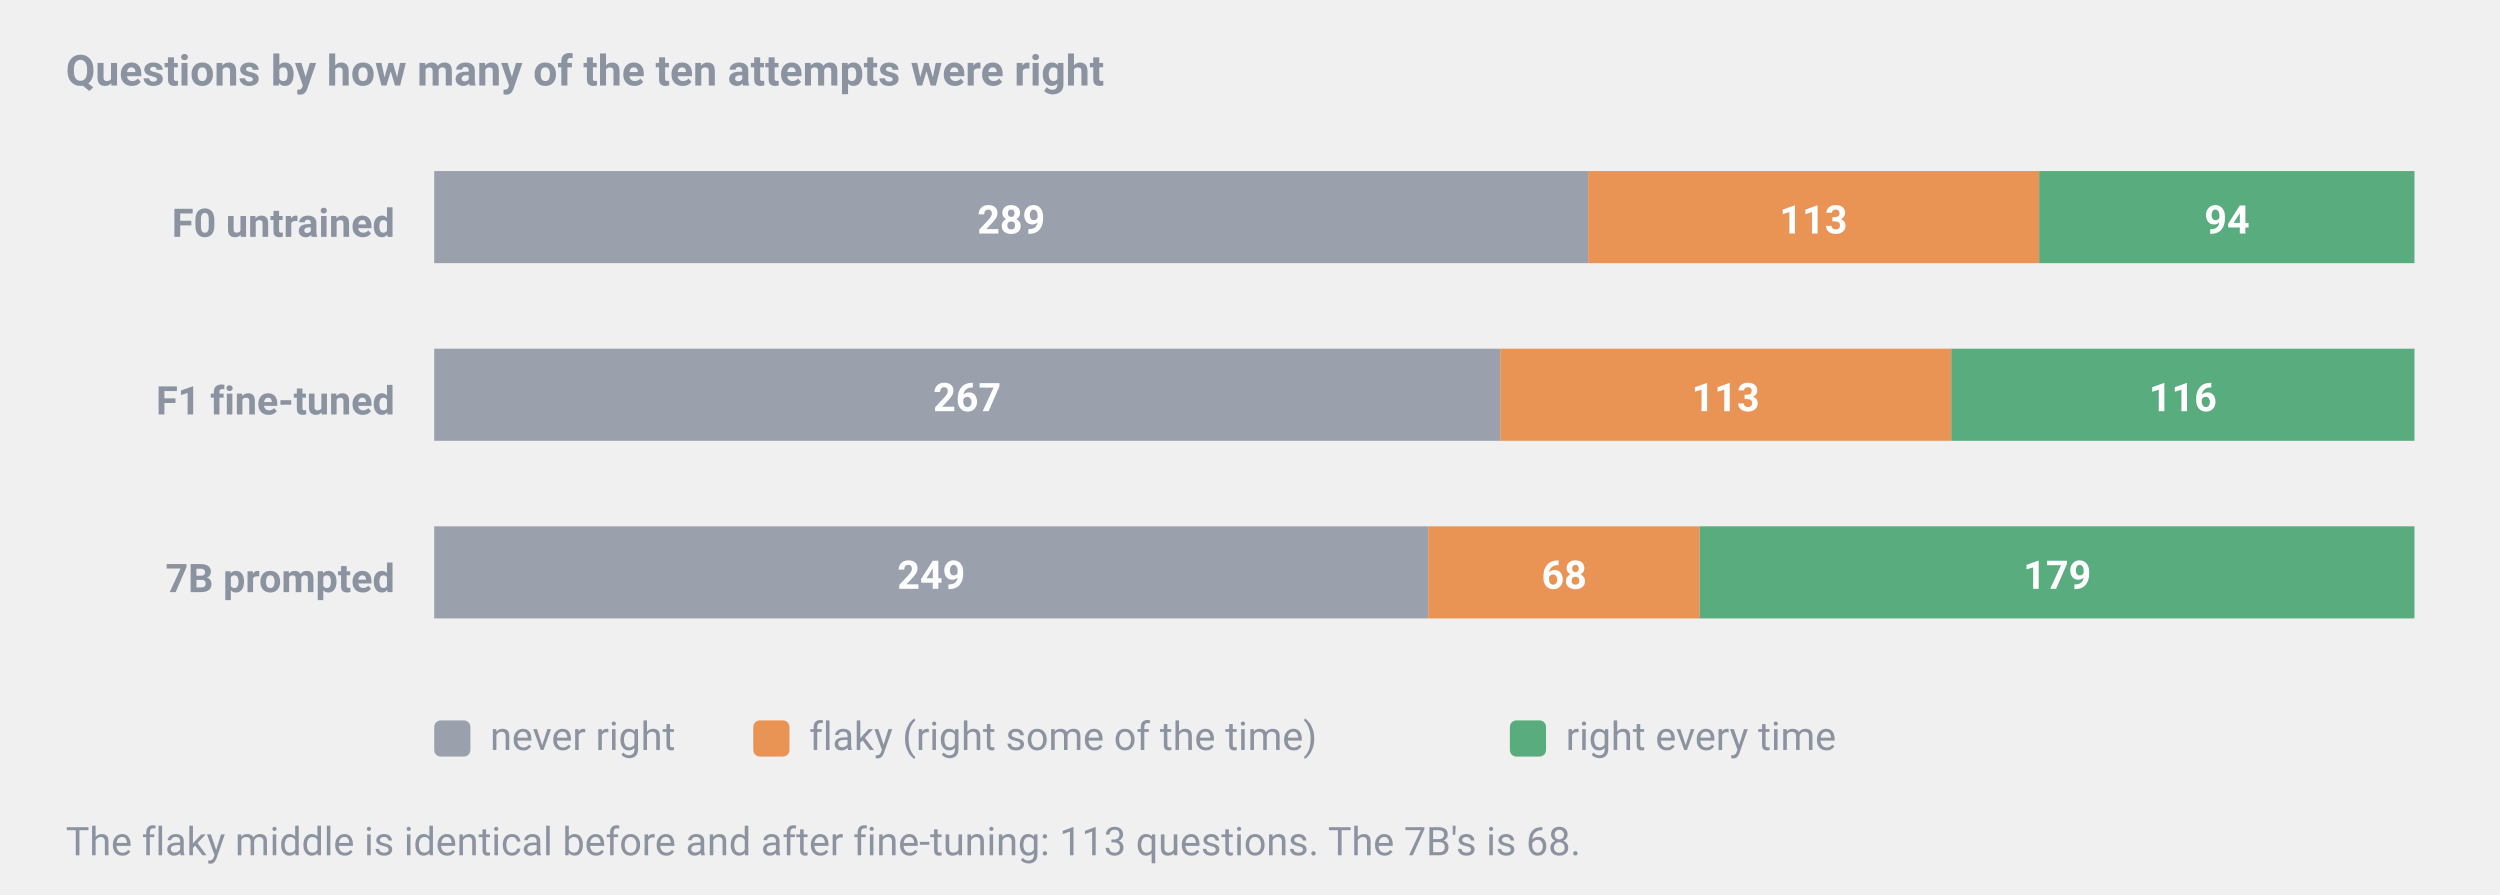
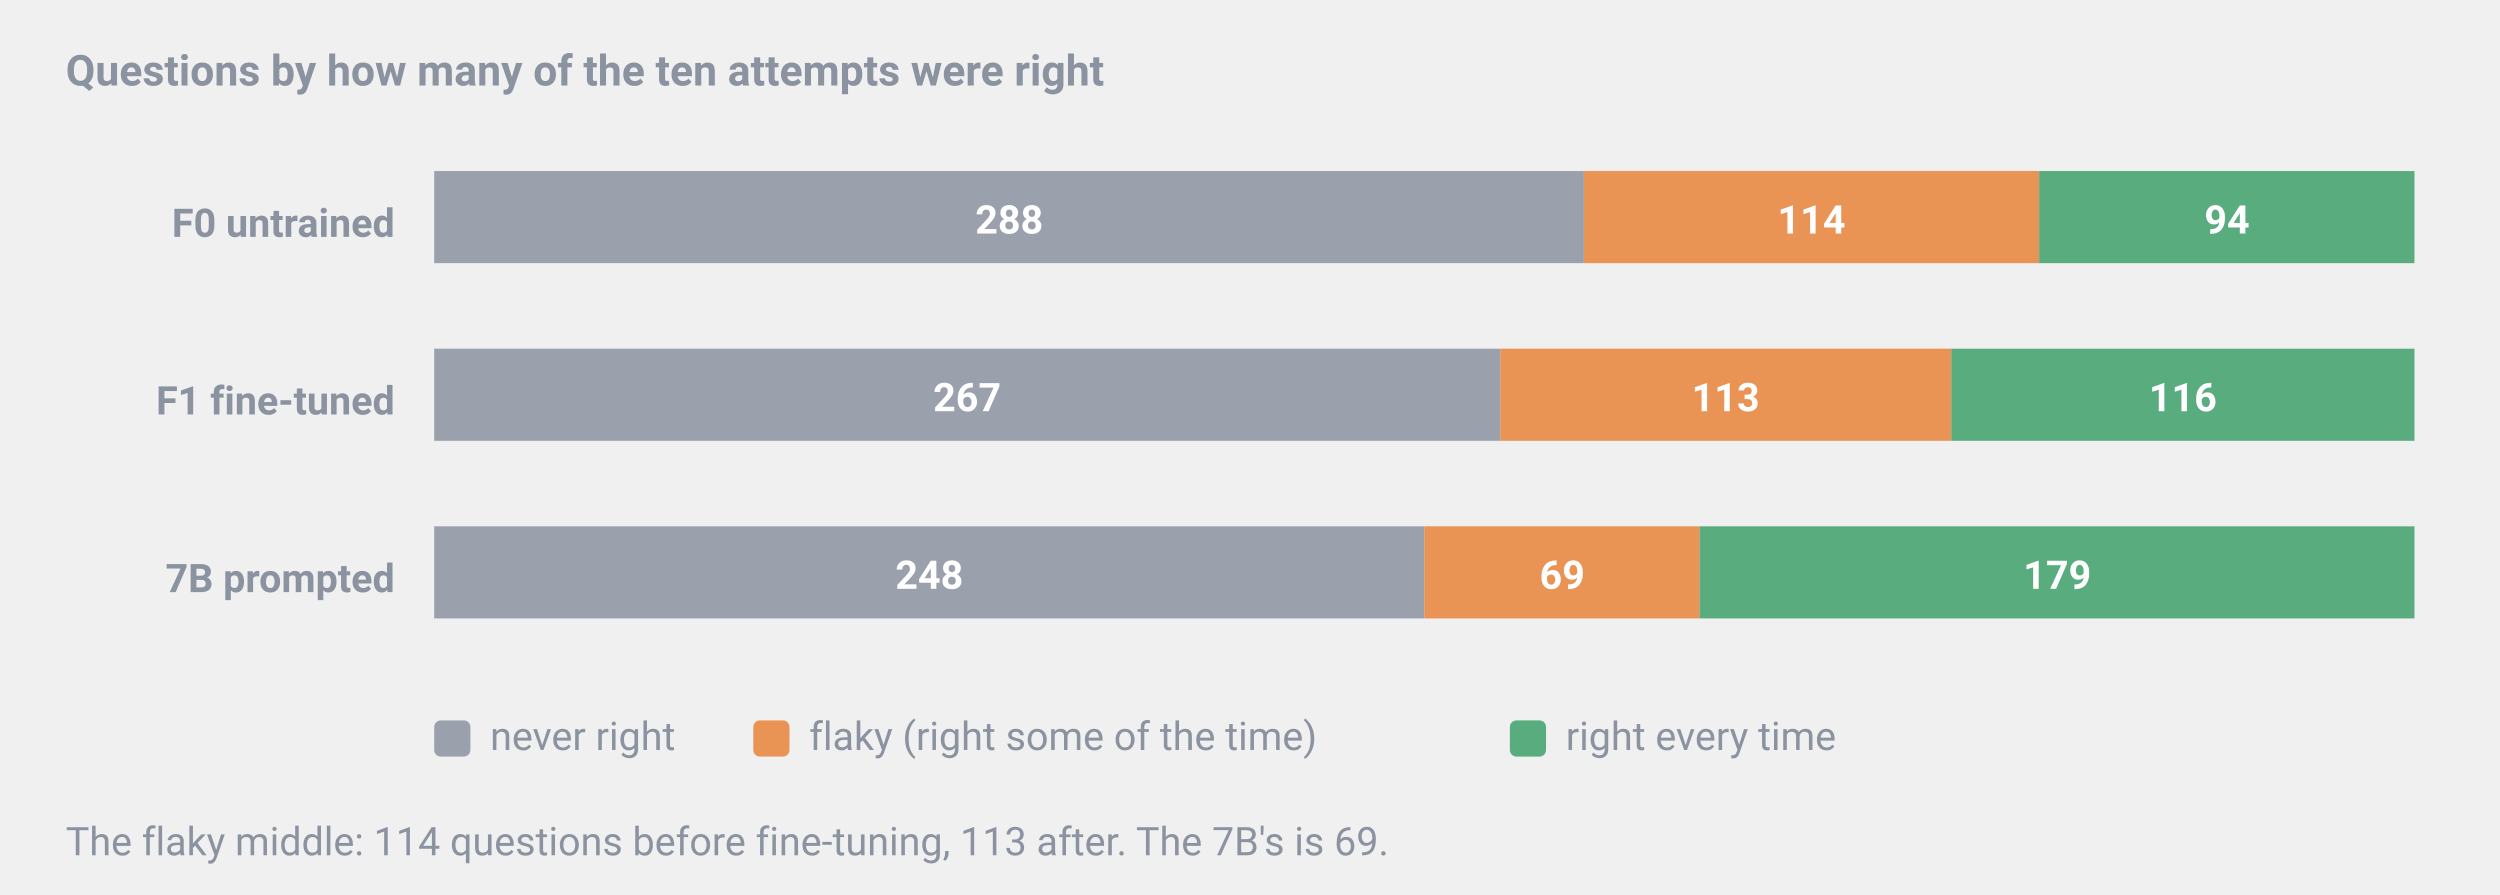
<svg xmlns="http://www.w3.org/2000/svg" viewBox="0 0 760 272" width="760" height="272" role="img" aria-label="Questions by how many of the ten attempts were right">
  <text x="20.0" y="26.0" font-family="-apple-system, BlinkMacSystemFont, 'Segoe UI', Roboto, sans-serif" font-size="13" fill="#8b93a1" text-anchor="start" font-weight="700">Questions by how many of the ten attempts were right</text>
  <text x="120.0" y="72.0" font-family="-apple-system, BlinkMacSystemFont, 'Segoe UI', Roboto, sans-serif" font-size="12" fill="#8b93a1" text-anchor="end" font-weight="600">F0  untrained</text>
-   <rect x="132.0" y="52" width="350.8" height="28" fill="#8b93a1" fill-opacity="0.85" />
-   <text x="307.4" y="71.0" font-family="-apple-system, BlinkMacSystemFont, 'Segoe UI', Roboto, sans-serif" font-size="12" fill="#ffffff" text-anchor="middle" font-weight="700">289</text>
-   <rect x="482.8" y="52" width="137.1" height="28" fill="#e8833a" fill-opacity="0.85" />
-   <text x="551.3" y="71.0" font-family="-apple-system, BlinkMacSystemFont, 'Segoe UI', Roboto, sans-serif" font-size="12" fill="#ffffff" text-anchor="middle" font-weight="700">113</text>
+   <rect x="132.0" y="52" width="349.5" height="28" fill="#8b93a1" fill-opacity="0.85" />
+   <text x="306.8" y="71.0" font-family="-apple-system, BlinkMacSystemFont, 'Segoe UI', Roboto, sans-serif" font-size="12" fill="#ffffff" text-anchor="middle" font-weight="700">288</text>
+   <rect x="481.5" y="52" width="138.4" height="28" fill="#e8833a" fill-opacity="0.85" />
+   <text x="550.7" y="71.0" font-family="-apple-system, BlinkMacSystemFont, 'Segoe UI', Roboto, sans-serif" font-size="12" fill="#ffffff" text-anchor="middle" font-weight="700">114</text>
  <rect x="619.9" y="52" width="114.1" height="28" fill="#3fa06a" fill-opacity="0.85" />
  <text x="677.0" y="71.0" font-family="-apple-system, BlinkMacSystemFont, 'Segoe UI', Roboto, sans-serif" font-size="12" fill="#ffffff" text-anchor="middle" font-weight="700">94</text>
  <text x="120.0" y="126.0" font-family="-apple-system, BlinkMacSystemFont, 'Segoe UI', Roboto, sans-serif" font-size="12" fill="#8b93a1" text-anchor="end" font-weight="600">F1  fine-tuned</text>
  <rect x="132.0" y="106" width="324.1" height="28" fill="#8b93a1" fill-opacity="0.85" />
  <text x="294.0" y="125.0" font-family="-apple-system, BlinkMacSystemFont, 'Segoe UI', Roboto, sans-serif" font-size="12" fill="#ffffff" text-anchor="middle" font-weight="700">267</text>
  <rect x="456.1" y="106" width="137.1" height="28" fill="#e8833a" fill-opacity="0.85" />
  <text x="524.6" y="125.0" font-family="-apple-system, BlinkMacSystemFont, 'Segoe UI', Roboto, sans-serif" font-size="12" fill="#ffffff" text-anchor="middle" font-weight="700">113</text>
  <rect x="593.2" y="106" width="140.8" height="28" fill="#3fa06a" fill-opacity="0.85" />
  <text x="663.6" y="125.0" font-family="-apple-system, BlinkMacSystemFont, 'Segoe UI', Roboto, sans-serif" font-size="12" fill="#ffffff" text-anchor="middle" font-weight="700">116</text>
  <text x="120.0" y="180.0" font-family="-apple-system, BlinkMacSystemFont, 'Segoe UI', Roboto, sans-serif" font-size="12" fill="#8b93a1" text-anchor="end" font-weight="600">7B  prompted</text>
-   <rect x="132.0" y="160" width="302.2" height="28" fill="#8b93a1" fill-opacity="0.85" />
-   <text x="283.1" y="179.0" font-family="-apple-system, BlinkMacSystemFont, 'Segoe UI', Roboto, sans-serif" font-size="12" fill="#ffffff" text-anchor="middle" font-weight="700">249</text>
-   <rect x="434.2" y="160" width="82.5" height="28" fill="#e8833a" fill-opacity="0.85" />
-   <text x="475.5" y="179.0" font-family="-apple-system, BlinkMacSystemFont, 'Segoe UI', Roboto, sans-serif" font-size="12" fill="#ffffff" text-anchor="middle" font-weight="700">68</text>
+   <rect x="132.0" y="160" width="301.0" height="28" fill="#8b93a1" fill-opacity="0.85" />
+   <text x="282.5" y="179.0" font-family="-apple-system, BlinkMacSystemFont, 'Segoe UI', Roboto, sans-serif" font-size="12" fill="#ffffff" text-anchor="middle" font-weight="700">248</text>
+   <rect x="433.0" y="160" width="83.7" height="28" fill="#e8833a" fill-opacity="0.85" />
+   <text x="474.9" y="179.0" font-family="-apple-system, BlinkMacSystemFont, 'Segoe UI', Roboto, sans-serif" font-size="12" fill="#ffffff" text-anchor="middle" font-weight="700">69</text>
  <rect x="516.7" y="160" width="217.3" height="28" fill="#3fa06a" fill-opacity="0.85" />
  <text x="625.4" y="179.0" font-family="-apple-system, BlinkMacSystemFont, 'Segoe UI', Roboto, sans-serif" font-size="12" fill="#ffffff" text-anchor="middle" font-weight="700">179</text>
  <rect x="132" y="219" width="11" height="11" rx="2" fill="#8b93a1" fill-opacity="0.85" />
  <text x="149.0" y="228.0" font-family="-apple-system, BlinkMacSystemFont, 'Segoe UI', Roboto, sans-serif" font-size="12" fill="#8b93a1" text-anchor="start" font-weight="normal">never right</text>
  <rect x="229.0" y="219" width="11" height="11" rx="2" fill="#e8833a" fill-opacity="0.85" />
  <text x="246.0" y="228.0" font-family="-apple-system, BlinkMacSystemFont, 'Segoe UI', Roboto, sans-serif" font-size="12" fill="#8b93a1" text-anchor="start" font-weight="normal">flaky (right some of the time)</text>
  <rect x="459.0" y="219" width="11" height="11" rx="2" fill="#3fa06a" fill-opacity="0.85" />
  <text x="476.0" y="228.0" font-family="-apple-system, BlinkMacSystemFont, 'Segoe UI', Roboto, sans-serif" font-size="12" fill="#8b93a1" text-anchor="start" font-weight="normal">right every time</text>
-   <text x="20.0" y="260.0" font-family="-apple-system, BlinkMacSystemFont, 'Segoe UI', Roboto, sans-serif" font-size="12" fill="#8b93a1" text-anchor="start" font-weight="normal">The flaky middle is identical before and after fine-tuning: 113 questions. The 7B's is 68.</text>
+   <text x="20.0" y="260.0" font-family="-apple-system, BlinkMacSystemFont, 'Segoe UI', Roboto, sans-serif" font-size="12" fill="#8b93a1" text-anchor="start" font-weight="normal">The flaky middle: 114 questions before fine-tuning, 113 after. The 7B's is 69.</text>
</svg>
